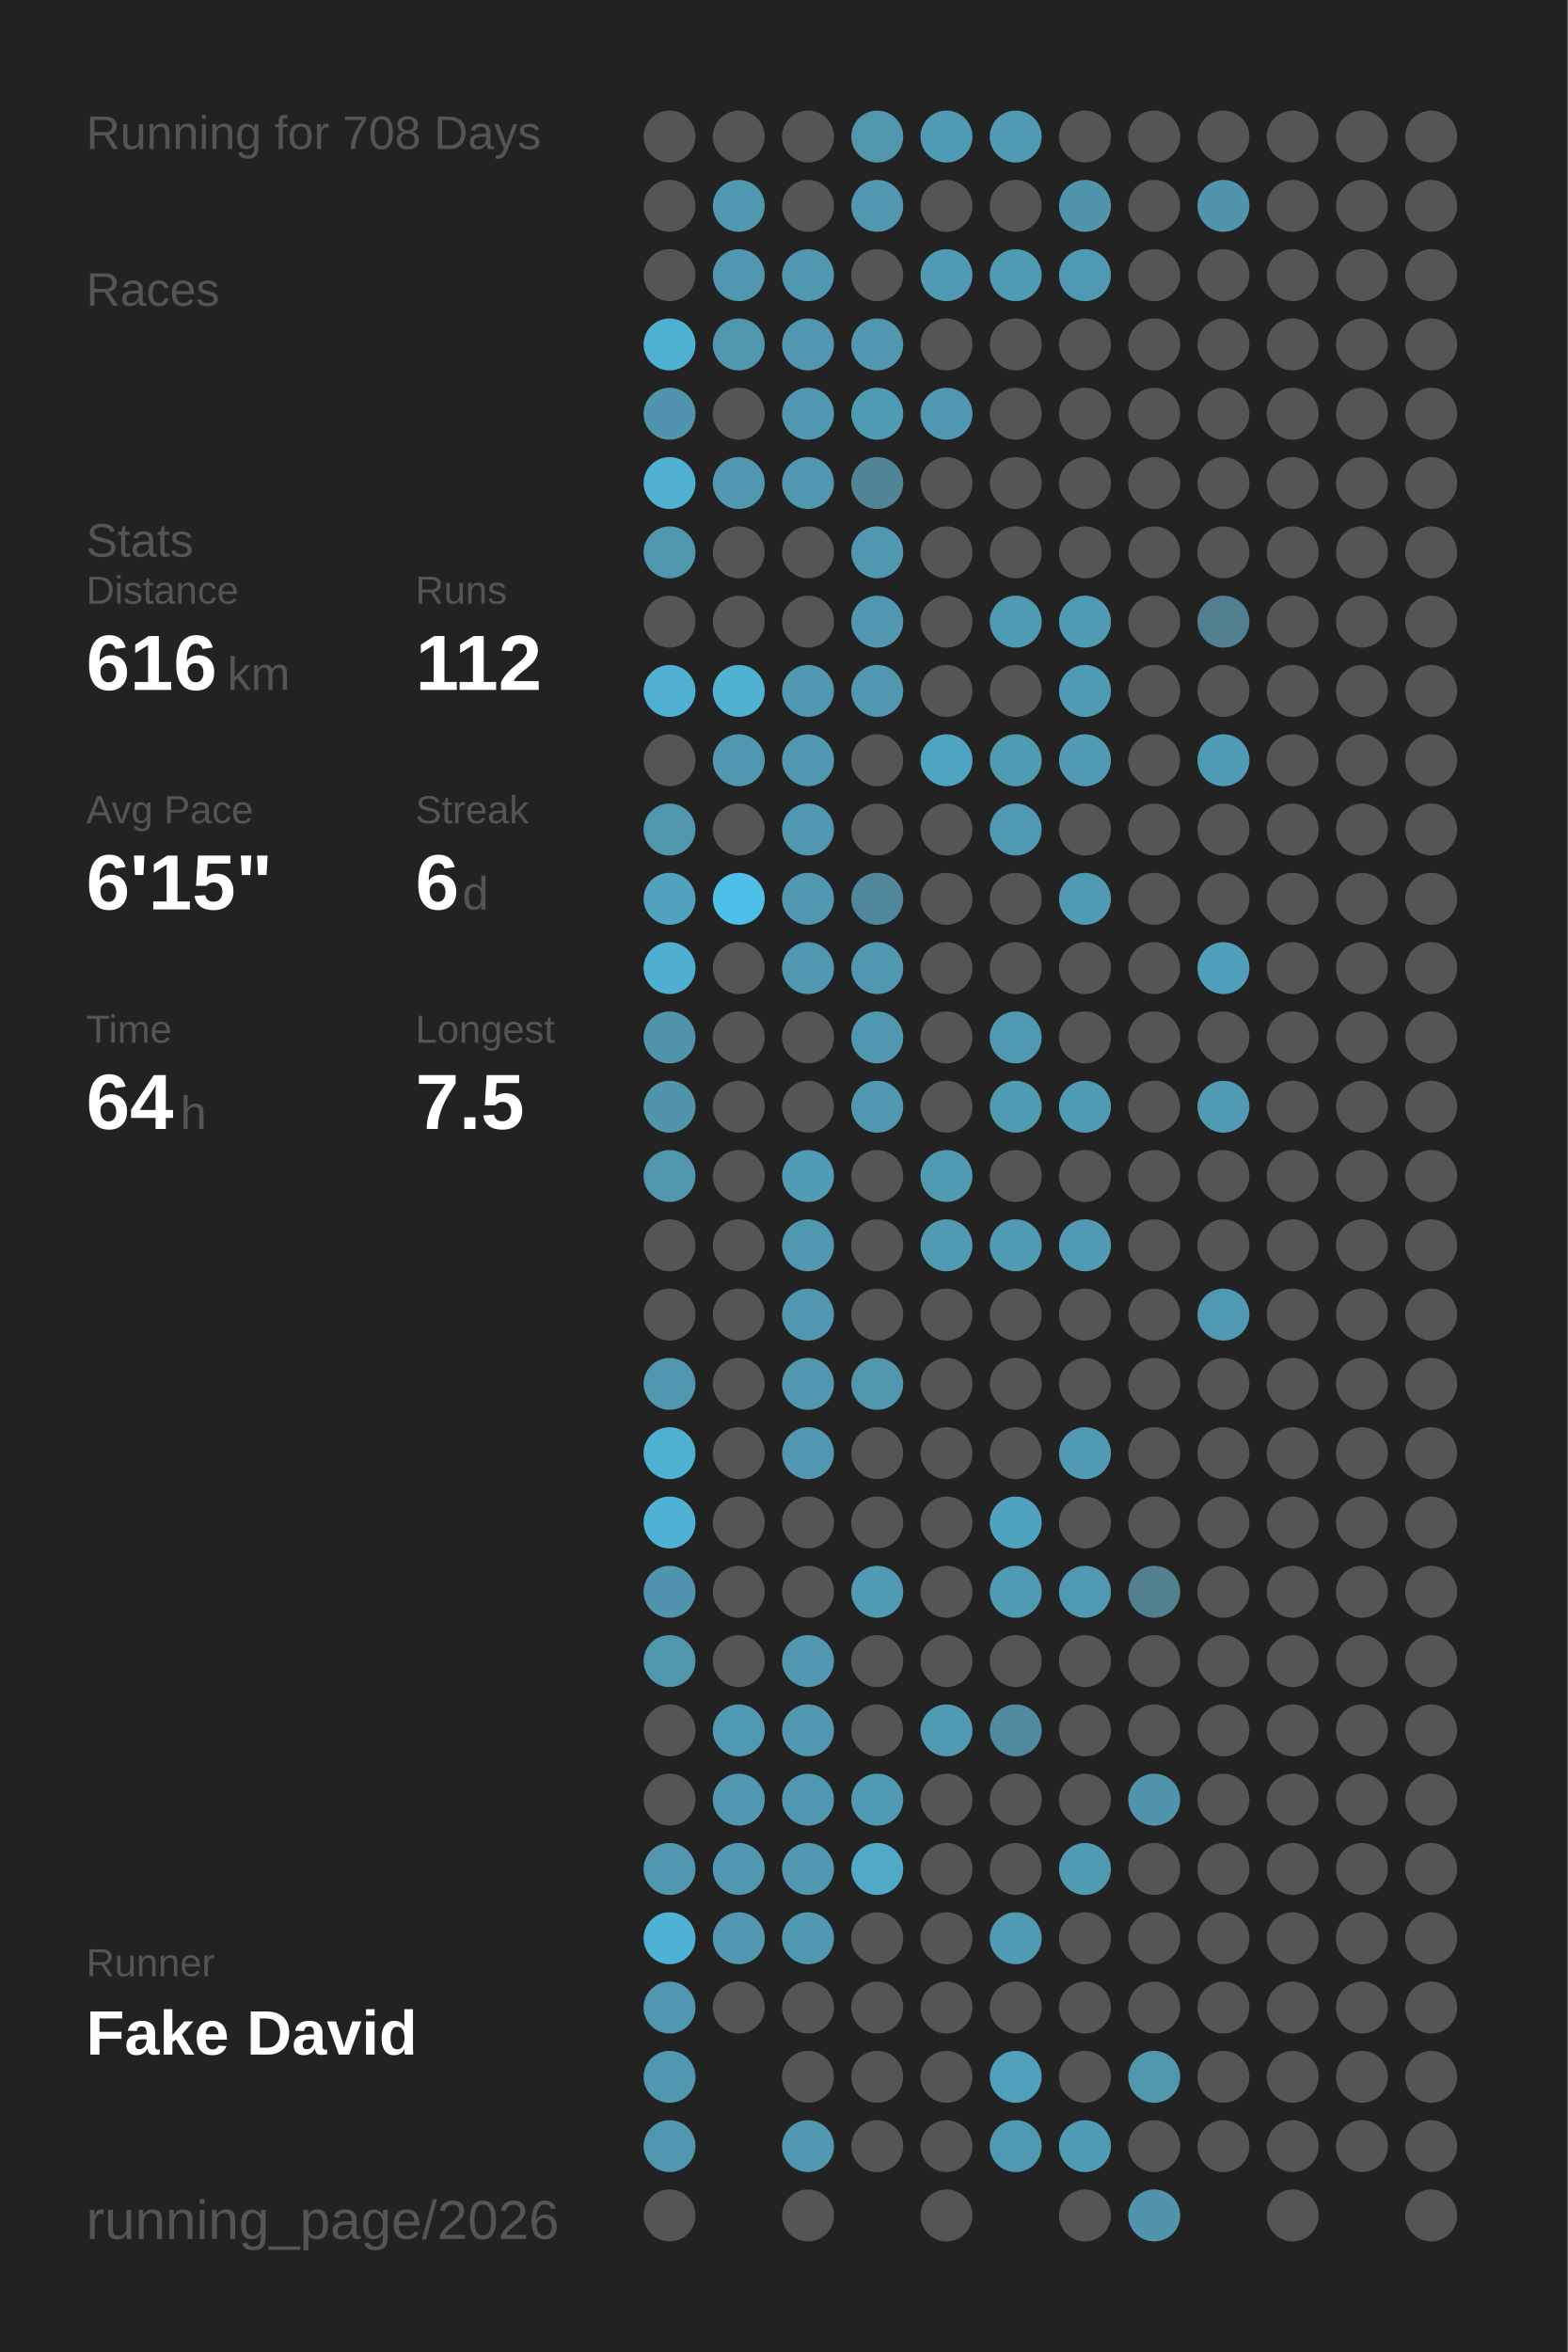
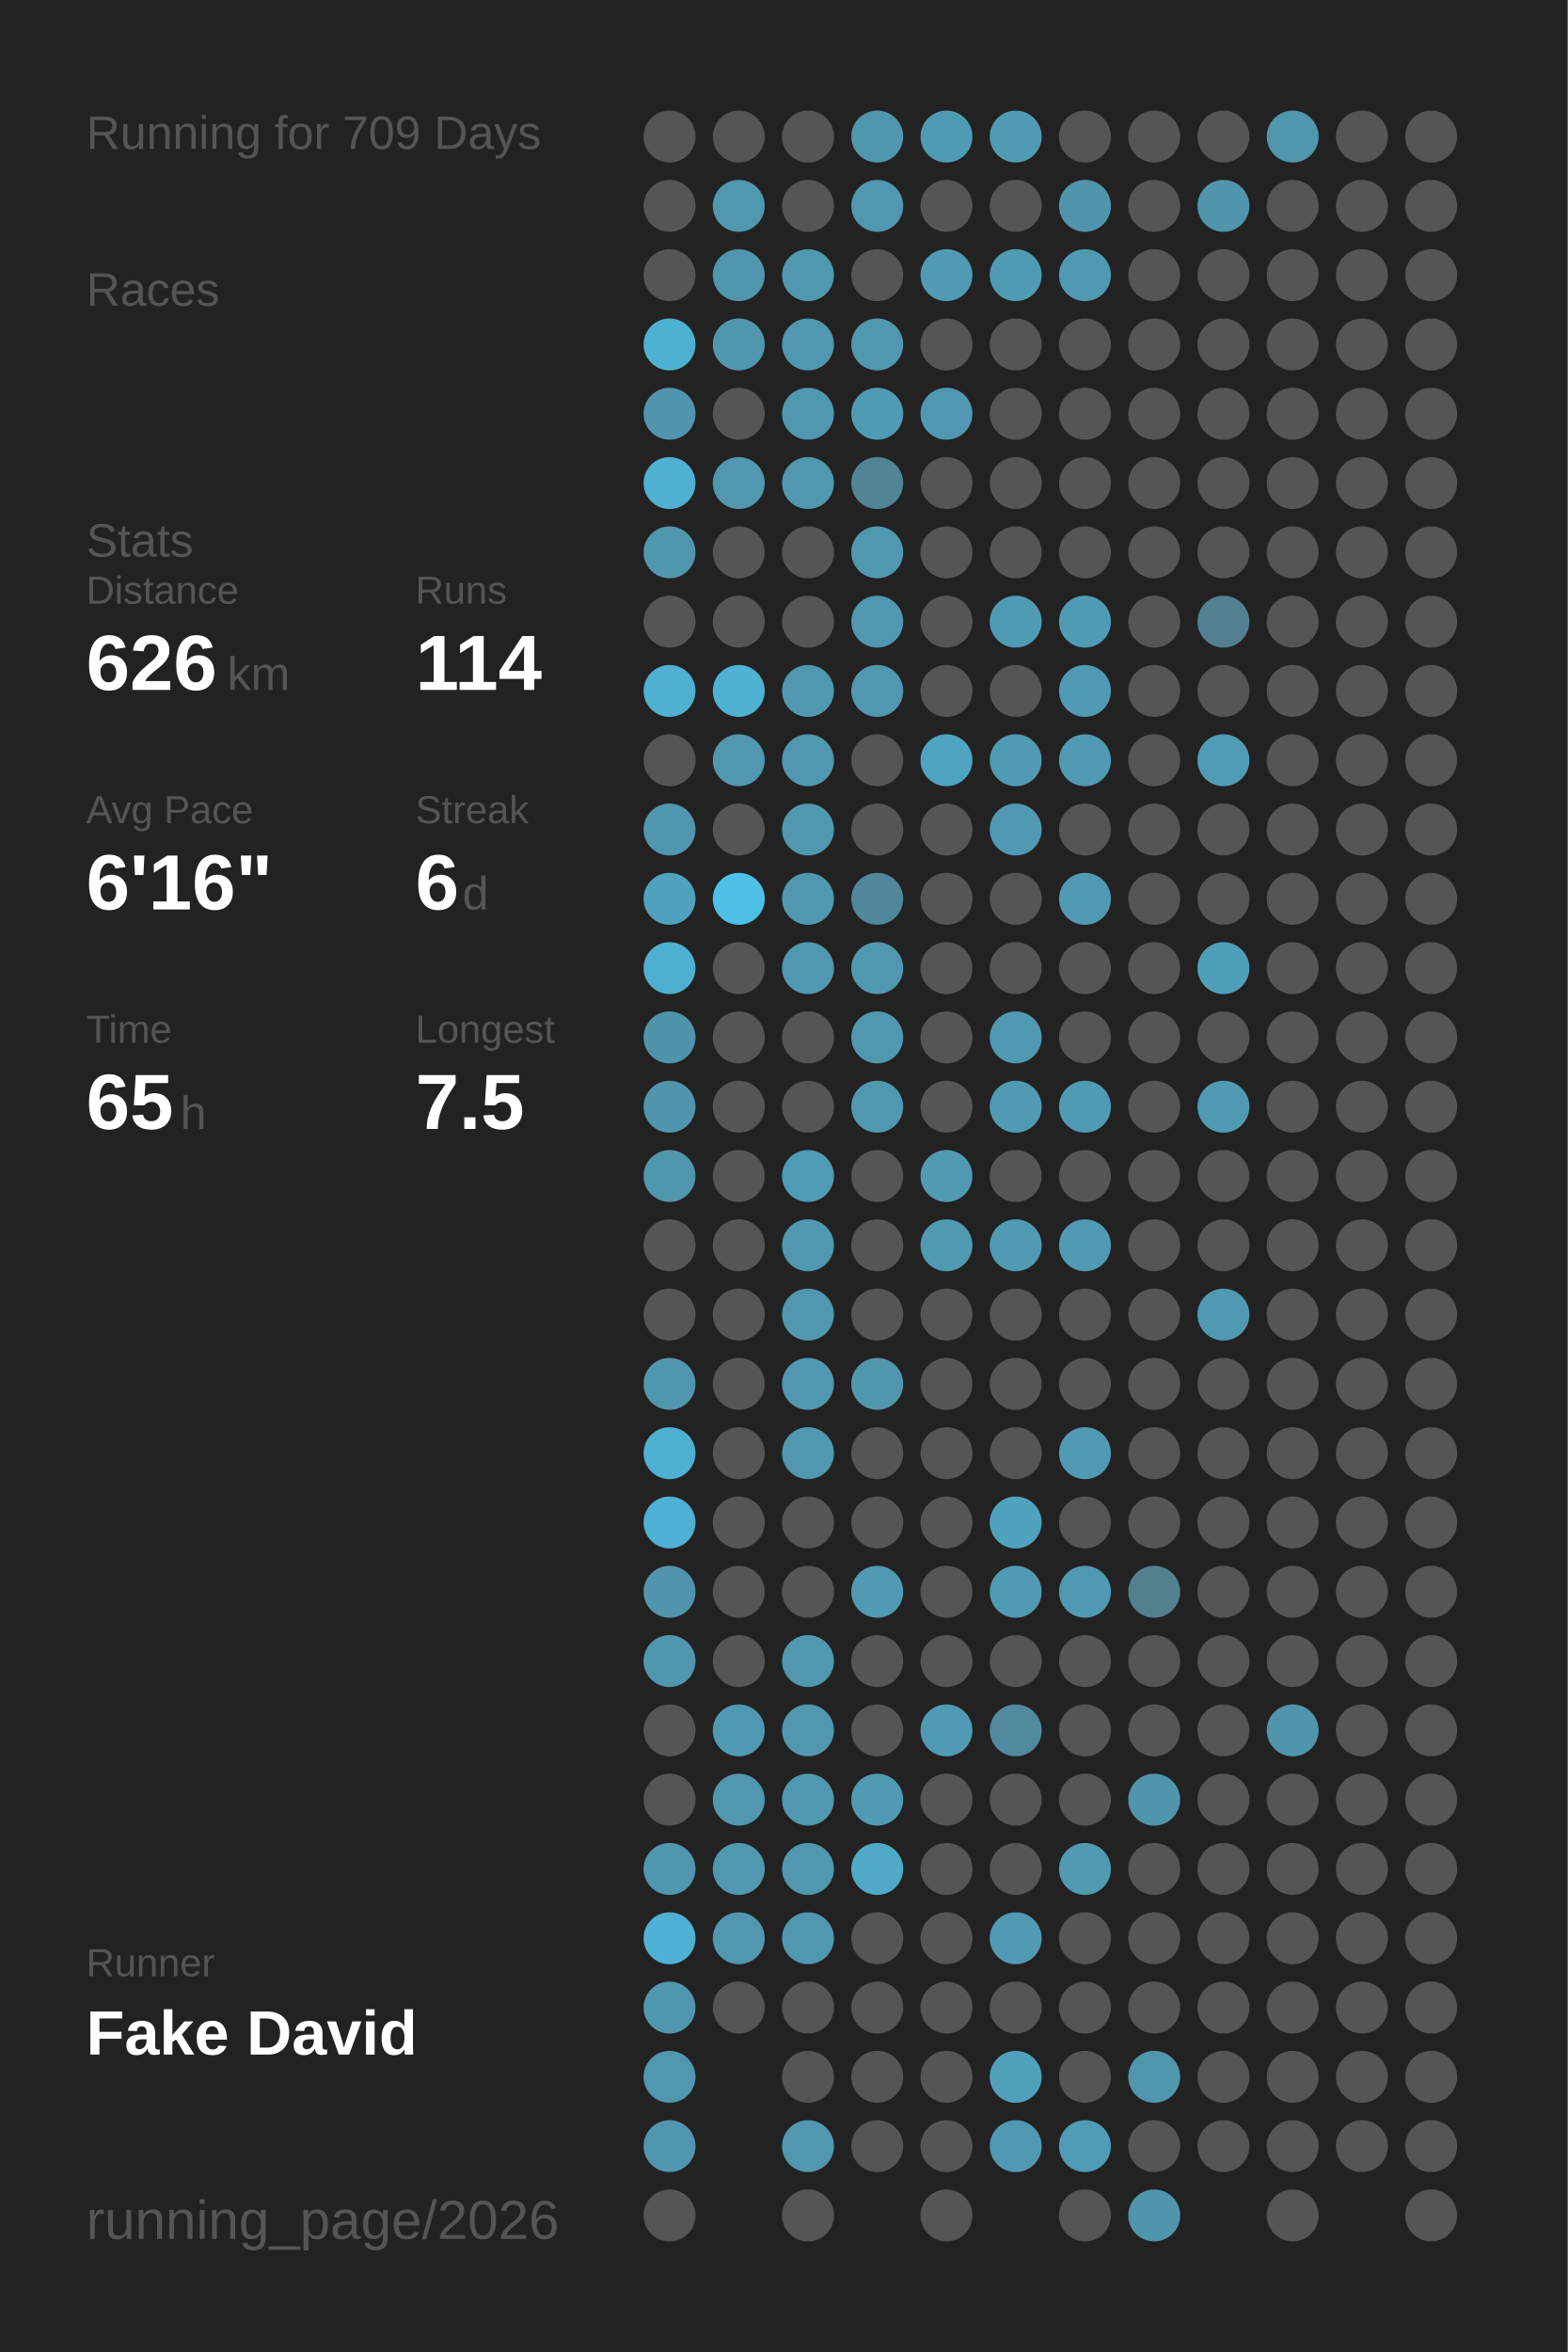
<svg xmlns="http://www.w3.org/2000/svg" baseProfile="full" height="300mm" version="1.1" viewBox="0,0,200,300" width="200mm">
  <defs />
  <rect fill="#222222" height="300" width="200" x="0" y="0" />
-   <text fill="#555555" style="font-size:6px; font-family:Arial;" x="11" y="19">Running for 708 Days</text>
+   <text fill="#555555" style="font-size:6px; font-family:Arial;" x="11" y="19">Running for 709 Days</text>
  <text fill="#555555" style="font-size:6px; font-family:Arial;" x="11" y="39">Races</text>
  <text fill="#555555" style="font-size:6px; font-family:Arial;" x="11" y="71">Stats</text>
  <text fill="#555555" style="font-size:5px; font-family:Arial;" x="11" y="77">Distance</text>
-   <text fill="#FFFFFF" style="font-size:10px; font-family:Arial; font-weight:bold;" x="11" y="88">616</text>
+   <text fill="#FFFFFF" style="font-size:10px; font-family:Arial; font-weight:bold;" x="11" y="88">626</text>
  <text fill="#555555" style="font-size:6px; font-family:Arial;" x="29" y="88">km</text>
  <text fill="#555555" style="font-size:5px; font-family:Arial;" x="53" y="77">Runs</text>
-   <text fill="#FFFFFF" style="font-size:10px; font-family:Arial; font-weight:bold;" x="53" y="88">112</text>
+   <text fill="#FFFFFF" style="font-size:10px; font-family:Arial; font-weight:bold;" x="53" y="88">114</text>
  <text fill="#555555" style="font-size:5px; font-family:Arial;" x="11" y="105">Avg Pace</text>
-   <text fill="#FFFFFF" style="font-size:10px; font-family:Arial; font-weight:bold;" x="11" y="116">6'15"</text>
+   <text fill="#FFFFFF" style="font-size:10px; font-family:Arial; font-weight:bold;" x="11" y="116">6'16"</text>
  <text fill="#555555" style="font-size:5px; font-family:Arial;" x="53" y="105">Streak</text>
  <text fill="#FFFFFF" style="font-size:10px; font-family:Arial; font-weight:bold;" x="53" y="116">6</text>
  <text fill="#555555" style="font-size:6px; font-family:Arial;" x="59" y="116">d</text>
  <text fill="#555555" style="font-size:5px; font-family:Arial;" x="11" y="133">Time</text>
-   <text fill="#FFFFFF" style="font-size:10px; font-family:Arial; font-weight:bold;" x="11" y="144">64</text>
+   <text fill="#FFFFFF" style="font-size:10px; font-family:Arial; font-weight:bold;" x="11" y="144">65</text>
  <text fill="#555555" style="font-size:6px; font-family:Arial;" x="23" y="144">h</text>
  <text fill="#555555" style="font-size:5px; font-family:Arial;" x="53" y="133">Longest</text>
  <text fill="#FFFFFF" style="font-size:10px; font-family:Arial; font-weight:bold;" x="53" y="144">7.5</text>
  <text fill="#555555" style="font-size:5px; font-family:Arial;" x="11" y="252.065">Runner</text>
  <text fill="#FFFFFF" style="font-size:8px; font-family:Arial; font-weight:bold;" x="11" y="262.065">Fake David</text>
  <text fill="#555555" style="font-size:7px; font-family:Arial;" x="11" y="285.581">running_page/2026</text>
  <circle cx="85.417" cy="17.419" fill="#555555" r="3.312" />
  <circle cx="85.417" cy="26.258" fill="#555555" r="3.312" />
  <circle cx="85.417" cy="35.097" fill="#555555" r="3.312" />
  <circle cx="85.417" cy="43.935" fill="#4fb1d2" r="3.312" />
  <circle cx="85.417" cy="52.774" fill="#5095ad" r="3.312" />
  <circle cx="85.417" cy="61.613" fill="#4fb0d1" r="3.312" />
  <circle cx="85.417" cy="70.452" fill="#5096ad" r="3.312" />
  <circle cx="85.417" cy="79.29" fill="#555555" r="3.312" />
  <circle cx="85.417" cy="88.129" fill="#4fb0d1" r="3.312" />
  <circle cx="85.417" cy="96.968" fill="#555555" r="3.312" />
  <circle cx="85.417" cy="105.806" fill="#5096ad" r="3.312" />
  <circle cx="85.417" cy="114.645" fill="#50a2be" r="3.312" />
  <circle cx="85.417" cy="123.484" fill="#4fafd0" r="3.312" />
  <circle cx="85.417" cy="132.323" fill="#5094aa" r="3.312" />
  <circle cx="85.417" cy="141.161" fill="#5095ac" r="3.312" />
  <circle cx="85.417" cy="150" fill="#5096ad" r="3.312" />
  <circle cx="85.417" cy="158.839" fill="#555555" r="3.312" />
  <circle cx="85.417" cy="167.677" fill="#555555" r="3.312" />
  <circle cx="85.417" cy="176.516" fill="#5096ae" r="3.312" />
  <circle cx="85.417" cy="185.355" fill="#4fb1d2" r="3.312" />
  <circle cx="85.417" cy="194.194" fill="#4fb1d3" r="3.312" />
  <circle cx="85.417" cy="203.032" fill="#5095ad" r="3.312" />
  <circle cx="85.417" cy="211.871" fill="#5097ae" r="3.312" />
  <circle cx="85.417" cy="220.71" fill="#555555" r="3.312" />
  <circle cx="85.417" cy="229.548" fill="#555555" r="3.312" />
  <circle cx="85.417" cy="238.387" fill="#5096ae" r="3.312" />
  <circle cx="85.417" cy="247.226" fill="#4fb2d4" r="3.312" />
  <circle cx="85.417" cy="256.065" fill="#5096ae" r="3.312" />
  <circle cx="85.417" cy="264.903" fill="#5097af" r="3.312" />
  <circle cx="85.417" cy="273.742" fill="#5096ae" r="3.312" />
  <circle cx="85.417" cy="282.581" fill="#555555" r="3.312" />
  <circle cx="94.25" cy="17.419" fill="#555555" r="3.312" />
  <circle cx="94.25" cy="26.258" fill="#5097b0" r="3.312" />
  <circle cx="94.25" cy="35.097" fill="#5096ae" r="3.312" />
  <circle cx="94.25" cy="43.935" fill="#5097ae" r="3.312" />
  <circle cx="94.25" cy="52.774" fill="#555555" r="3.312" />
  <circle cx="94.25" cy="61.613" fill="#5097af" r="3.312" />
  <circle cx="94.25" cy="70.452" fill="#555555" r="3.312" />
  <circle cx="94.25" cy="79.29" fill="#555555" r="3.312" />
  <circle cx="94.25" cy="88.129" fill="#4fb2d3" r="3.312" />
  <circle cx="94.25" cy="96.968" fill="#5097af" r="3.312" />
  <circle cx="94.25" cy="105.806" fill="#555555" r="3.312" />
  <circle cx="94.25" cy="114.645" fill="#4ec0e7" r="3.312" />
  <circle cx="94.25" cy="123.484" fill="#555555" r="3.312" />
  <circle cx="94.25" cy="132.323" fill="#555555" r="3.312" />
  <circle cx="94.25" cy="141.161" fill="#555555" r="3.312" />
  <circle cx="94.25" cy="150" fill="#555555" r="3.312" />
  <circle cx="94.25" cy="158.839" fill="#555555" r="3.312" />
  <circle cx="94.25" cy="167.677" fill="#555555" r="3.312" />
  <circle cx="94.25" cy="176.516" fill="#555555" r="3.312" />
  <circle cx="94.25" cy="185.355" fill="#555555" r="3.312" />
  <circle cx="94.25" cy="194.194" fill="#555555" r="3.312" />
  <circle cx="94.25" cy="203.032" fill="#555555" r="3.312" />
  <circle cx="94.25" cy="211.871" fill="#555555" r="3.312" />
  <circle cx="94.25" cy="220.71" fill="#5099b2" r="3.312" />
  <circle cx="94.25" cy="229.548" fill="#5097af" r="3.312" />
  <circle cx="94.25" cy="238.387" fill="#5098b0" r="3.312" />
  <circle cx="94.25" cy="247.226" fill="#5097af" r="3.312" />
  <circle cx="94.25" cy="256.065" fill="#555555" r="3.312" />
  <circle cx="103.083" cy="17.419" fill="#555555" r="3.312" />
  <circle cx="103.083" cy="26.258" fill="#555555" r="3.312" />
  <circle cx="103.083" cy="35.097" fill="#5098b0" r="3.312" />
  <circle cx="103.083" cy="43.935" fill="#5097af" r="3.312" />
  <circle cx="103.083" cy="52.774" fill="#5098b0" r="3.312" />
  <circle cx="103.083" cy="61.613" fill="#5097af" r="3.312" />
  <circle cx="103.083" cy="70.452" fill="#555555" r="3.312" />
  <circle cx="103.083" cy="79.29" fill="#555555" r="3.312" />
  <circle cx="103.083" cy="88.129" fill="#5098b0" r="3.312" />
  <circle cx="103.083" cy="96.968" fill="#5097af" r="3.312" />
  <circle cx="103.083" cy="105.806" fill="#5098b0" r="3.312" />
  <circle cx="103.083" cy="114.645" fill="#5098b0" r="3.312" />
  <circle cx="103.083" cy="123.484" fill="#5098b0" r="3.312" />
  <circle cx="103.083" cy="132.323" fill="#555555" r="3.312" />
  <circle cx="103.083" cy="141.161" fill="#555555" r="3.312" />
  <circle cx="103.083" cy="150" fill="#509cb6" r="3.312" />
  <circle cx="103.083" cy="158.839" fill="#5098b0" r="3.312" />
  <circle cx="103.083" cy="167.677" fill="#5097af" r="3.312" />
  <circle cx="103.083" cy="176.516" fill="#5097af" r="3.312" />
  <circle cx="103.083" cy="185.355" fill="#5097af" r="3.312" />
  <circle cx="103.083" cy="194.194" fill="#555555" r="3.312" />
  <circle cx="103.083" cy="203.032" fill="#555555" r="3.312" />
  <circle cx="103.083" cy="211.871" fill="#5097af" r="3.312" />
  <circle cx="103.083" cy="220.71" fill="#5097af" r="3.312" />
  <circle cx="103.083" cy="229.548" fill="#5098b0" r="3.312" />
  <circle cx="103.083" cy="238.387" fill="#5097af" r="3.312" />
  <circle cx="103.083" cy="247.226" fill="#5098b0" r="3.312" />
  <circle cx="103.083" cy="256.065" fill="#555555" r="3.312" />
  <circle cx="103.083" cy="264.903" fill="#555555" r="3.312" />
  <circle cx="103.083" cy="273.742" fill="#5097af" r="3.312" />
  <circle cx="103.083" cy="282.581" fill="#555555" r="3.312" />
  <circle cx="111.917" cy="17.419" fill="#5096ad" r="3.312" />
  <circle cx="111.917" cy="26.258" fill="#5097af" r="3.312" />
  <circle cx="111.917" cy="35.097" fill="#555555" r="3.312" />
  <circle cx="111.917" cy="43.935" fill="#5097af" r="3.312" />
  <circle cx="111.917" cy="52.774" fill="#509bb4" r="3.312" />
  <circle cx="111.917" cy="61.613" fill="#518596" r="3.312" />
  <circle cx="111.917" cy="70.452" fill="#5098b0" r="3.312" />
  <circle cx="111.917" cy="79.29" fill="#5097af" r="3.312" />
  <circle cx="111.917" cy="88.129" fill="#5097af" r="3.312" />
  <circle cx="111.917" cy="96.968" fill="#555555" r="3.312" />
  <circle cx="111.917" cy="105.806" fill="#555555" r="3.312" />
  <circle cx="111.917" cy="114.645" fill="#51879a" r="3.312" />
  <circle cx="111.917" cy="123.484" fill="#5098b0" r="3.312" />
  <circle cx="111.917" cy="132.323" fill="#5098b0" r="3.312" />
  <circle cx="111.917" cy="141.161" fill="#5098b0" r="3.312" />
  <circle cx="111.917" cy="150" fill="#555555" r="3.312" />
  <circle cx="111.917" cy="158.839" fill="#555555" r="3.312" />
  <circle cx="111.917" cy="167.677" fill="#555555" r="3.312" />
  <circle cx="111.917" cy="176.516" fill="#5097ae" r="3.312" />
  <circle cx="111.917" cy="185.355" fill="#555555" r="3.312" />
  <circle cx="111.917" cy="194.194" fill="#555555" r="3.312" />
  <circle cx="111.917" cy="203.032" fill="#509ab3" r="3.312" />
  <circle cx="111.917" cy="211.871" fill="#555555" r="3.312" />
  <circle cx="111.917" cy="220.71" fill="#555555" r="3.312" />
  <circle cx="111.917" cy="229.548" fill="#509ab4" r="3.312" />
  <circle cx="111.917" cy="238.387" fill="#4fa9c7" r="3.312" />
  <circle cx="111.917" cy="247.226" fill="#555555" r="3.312" />
  <circle cx="111.917" cy="256.065" fill="#555555" r="3.312" />
  <circle cx="111.917" cy="264.903" fill="#555555" r="3.312" />
  <circle cx="111.917" cy="273.742" fill="#555555" r="3.312" />
  <circle cx="120.75" cy="17.419" fill="#509bb4" r="3.312" />
  <circle cx="120.75" cy="26.258" fill="#555555" r="3.312" />
  <circle cx="120.75" cy="35.097" fill="#509ab4" r="3.312" />
  <circle cx="120.75" cy="43.935" fill="#555555" r="3.312" />
  <circle cx="120.75" cy="52.774" fill="#5098b1" r="3.312" />
  <circle cx="120.75" cy="61.613" fill="#555555" r="3.312" />
  <circle cx="120.75" cy="70.452" fill="#555555" r="3.312" />
  <circle cx="120.75" cy="79.29" fill="#555555" r="3.312" />
  <circle cx="120.75" cy="88.129" fill="#555555" r="3.312" />
  <circle cx="120.75" cy="96.968" fill="#4fa4c1" r="3.312" />
  <circle cx="120.75" cy="105.806" fill="#555555" r="3.312" />
  <circle cx="120.75" cy="114.645" fill="#555555" r="3.312" />
  <circle cx="120.75" cy="123.484" fill="#555555" r="3.312" />
  <circle cx="120.75" cy="132.323" fill="#555555" r="3.312" />
  <circle cx="120.75" cy="141.161" fill="#555555" r="3.312" />
  <circle cx="120.75" cy="150" fill="#509ab2" r="3.312" />
  <circle cx="120.75" cy="158.839" fill="#509ab2" r="3.312" />
  <circle cx="120.75" cy="167.677" fill="#555555" r="3.312" />
  <circle cx="120.75" cy="176.516" fill="#555555" r="3.312" />
  <circle cx="120.75" cy="185.355" fill="#555555" r="3.312" />
  <circle cx="120.75" cy="194.194" fill="#555555" r="3.312" />
  <circle cx="120.75" cy="203.032" fill="#555555" r="3.312" />
  <circle cx="120.75" cy="211.871" fill="#555555" r="3.312" />
  <circle cx="120.75" cy="220.71" fill="#509ab4" r="3.312" />
  <circle cx="120.75" cy="229.548" fill="#555555" r="3.312" />
  <circle cx="120.75" cy="238.387" fill="#555555" r="3.312" />
  <circle cx="120.75" cy="247.226" fill="#555555" r="3.312" />
  <circle cx="120.75" cy="256.065" fill="#555555" r="3.312" />
  <circle cx="120.75" cy="264.903" fill="#555555" r="3.312" />
  <circle cx="120.75" cy="273.742" fill="#555555" r="3.312" />
  <circle cx="120.75" cy="282.581" fill="#555555" r="3.312" />
  <circle cx="129.583" cy="17.419" fill="#509ab3" r="3.312" />
  <circle cx="129.583" cy="26.258" fill="#555555" r="3.312" />
  <circle cx="129.583" cy="35.097" fill="#509bb4" r="3.312" />
  <circle cx="129.583" cy="43.935" fill="#555555" r="3.312" />
  <circle cx="129.583" cy="52.774" fill="#555555" r="3.312" />
  <circle cx="129.583" cy="61.613" fill="#555555" r="3.312" />
  <circle cx="129.583" cy="70.452" fill="#555555" r="3.312" />
  <circle cx="129.583" cy="79.29" fill="#509bb4" r="3.312" />
  <circle cx="129.583" cy="88.129" fill="#555555" r="3.312" />
  <circle cx="129.583" cy="96.968" fill="#509ab3" r="3.312" />
  <circle cx="129.583" cy="105.806" fill="#5099b2" r="3.312" />
  <circle cx="129.583" cy="114.645" fill="#555555" r="3.312" />
  <circle cx="129.583" cy="123.484" fill="#555555" r="3.312" />
  <circle cx="129.583" cy="132.323" fill="#5099b2" r="3.312" />
  <circle cx="129.583" cy="141.161" fill="#509ab3" r="3.312" />
  <circle cx="129.583" cy="150" fill="#555555" r="3.312" />
  <circle cx="129.583" cy="158.839" fill="#509ab3" r="3.312" />
  <circle cx="129.583" cy="167.677" fill="#555555" r="3.312" />
  <circle cx="129.583" cy="176.516" fill="#555555" r="3.312" />
  <circle cx="129.583" cy="185.355" fill="#555555" r="3.312" />
  <circle cx="129.583" cy="194.194" fill="#4fa3bf" r="3.312" />
  <circle cx="129.583" cy="203.032" fill="#509ab3" r="3.312" />
  <circle cx="129.583" cy="211.871" fill="#555555" r="3.312" />
  <circle cx="129.583" cy="220.71" fill="#518a9e" r="3.312" />
  <circle cx="129.583" cy="229.548" fill="#555555" r="3.312" />
  <circle cx="129.583" cy="238.387" fill="#555555" r="3.312" />
  <circle cx="129.583" cy="247.226" fill="#509ab4" r="3.312" />
  <circle cx="129.583" cy="256.065" fill="#555555" r="3.312" />
  <circle cx="129.583" cy="264.903" fill="#50a0bb" r="3.312" />
  <circle cx="129.583" cy="273.742" fill="#5099b2" r="3.312" />
  <circle cx="138.417" cy="17.419" fill="#555555" r="3.312" />
  <circle cx="138.417" cy="26.258" fill="#5095ac" r="3.312" />
  <circle cx="138.417" cy="35.097" fill="#5099b2" r="3.312" />
  <circle cx="138.417" cy="43.935" fill="#555555" r="3.312" />
  <circle cx="138.417" cy="52.774" fill="#555555" r="3.312" />
  <circle cx="138.417" cy="61.613" fill="#555555" r="3.312" />
  <circle cx="138.417" cy="70.452" fill="#555555" r="3.312" />
  <circle cx="138.417" cy="79.29" fill="#509bb4" r="3.312" />
  <circle cx="138.417" cy="88.129" fill="#509ab4" r="3.312" />
  <circle cx="138.417" cy="96.968" fill="#509ab4" r="3.312" />
  <circle cx="138.417" cy="105.806" fill="#555555" r="3.312" />
  <circle cx="138.417" cy="114.645" fill="#509ab3" r="3.312" />
  <circle cx="138.417" cy="123.484" fill="#555555" r="3.312" />
  <circle cx="138.417" cy="132.323" fill="#555555" r="3.312" />
  <circle cx="138.417" cy="141.161" fill="#509bb4" r="3.312" />
  <circle cx="138.417" cy="150" fill="#555555" r="3.312" />
  <circle cx="138.417" cy="158.839" fill="#509ab3" r="3.312" />
  <circle cx="138.417" cy="167.677" fill="#555555" r="3.312" />
  <circle cx="138.417" cy="176.516" fill="#555555" r="3.312" />
  <circle cx="138.417" cy="185.355" fill="#509ab3" r="3.312" />
  <circle cx="138.417" cy="194.194" fill="#555555" r="3.312" />
  <circle cx="138.417" cy="203.032" fill="#5099b2" r="3.312" />
  <circle cx="138.417" cy="211.871" fill="#555555" r="3.312" />
  <circle cx="138.417" cy="220.71" fill="#555555" r="3.312" />
  <circle cx="138.417" cy="229.548" fill="#555555" r="3.312" />
  <circle cx="138.417" cy="238.387" fill="#509ab2" r="3.312" />
  <circle cx="138.417" cy="247.226" fill="#555555" r="3.312" />
  <circle cx="138.417" cy="256.065" fill="#555555" r="3.312" />
  <circle cx="138.417" cy="264.903" fill="#555555" r="3.312" />
  <circle cx="138.417" cy="273.742" fill="#509bb5" r="3.312" />
  <circle cx="138.417" cy="282.581" fill="#555555" r="3.312" />
  <circle cx="147.25" cy="17.419" fill="#555555" r="3.312" />
  <circle cx="147.25" cy="26.258" fill="#555555" r="3.312" />
  <circle cx="147.25" cy="35.097" fill="#555555" r="3.312" />
  <circle cx="147.25" cy="43.935" fill="#555555" r="3.312" />
  <circle cx="147.25" cy="52.774" fill="#555555" r="3.312" />
  <circle cx="147.25" cy="61.613" fill="#555555" r="3.312" />
  <circle cx="147.25" cy="70.452" fill="#555555" r="3.312" />
  <circle cx="147.25" cy="79.29" fill="#555555" r="3.312" />
  <circle cx="147.25" cy="88.129" fill="#555555" r="3.312" />
  <circle cx="147.25" cy="96.968" fill="#555555" r="3.312" />
  <circle cx="147.25" cy="105.806" fill="#555555" r="3.312" />
  <circle cx="147.25" cy="114.645" fill="#555555" r="3.312" />
  <circle cx="147.25" cy="123.484" fill="#555555" r="3.312" />
  <circle cx="147.25" cy="132.323" fill="#555555" r="3.312" />
  <circle cx="147.25" cy="141.161" fill="#555555" r="3.312" />
  <circle cx="147.25" cy="150" fill="#555555" r="3.312" />
  <circle cx="147.25" cy="158.839" fill="#555555" r="3.312" />
  <circle cx="147.25" cy="167.677" fill="#555555" r="3.312" />
  <circle cx="147.25" cy="176.516" fill="#555555" r="3.312" />
  <circle cx="147.25" cy="185.355" fill="#555555" r="3.312" />
  <circle cx="147.25" cy="194.194" fill="#555555" r="3.312" />
  <circle cx="147.25" cy="203.032" fill="#52808f" r="3.312" />
  <circle cx="147.25" cy="211.871" fill="#555555" r="3.312" />
  <circle cx="147.25" cy="220.71" fill="#555555" r="3.312" />
  <circle cx="147.25" cy="229.548" fill="#5095ac" r="3.312" />
  <circle cx="147.25" cy="238.387" fill="#555555" r="3.312" />
  <circle cx="147.25" cy="247.226" fill="#555555" r="3.312" />
  <circle cx="147.25" cy="256.065" fill="#555555" r="3.312" />
  <circle cx="147.25" cy="264.903" fill="#5096ad" r="3.312" />
  <circle cx="147.25" cy="273.742" fill="#555555" r="3.312" />
  <circle cx="147.25" cy="282.581" fill="#5095ac" r="3.312" />
  <circle cx="156.083" cy="17.419" fill="#555555" r="3.312" />
  <circle cx="156.083" cy="26.258" fill="#5095ac" r="3.312" />
  <circle cx="156.083" cy="35.097" fill="#555555" r="3.312" />
  <circle cx="156.083" cy="43.935" fill="#555555" r="3.312" />
  <circle cx="156.083" cy="52.774" fill="#555555" r="3.312" />
  <circle cx="156.083" cy="61.613" fill="#555555" r="3.312" />
  <circle cx="156.083" cy="70.452" fill="#555555" r="3.312" />
  <circle cx="156.083" cy="79.29" fill="#528090" r="3.312" />
  <circle cx="156.083" cy="88.129" fill="#555555" r="3.312" />
  <circle cx="156.083" cy="96.968" fill="#509cb6" r="3.312" />
  <circle cx="156.083" cy="105.806" fill="#555555" r="3.312" />
  <circle cx="156.083" cy="114.645" fill="#555555" r="3.312" />
  <circle cx="156.083" cy="123.484" fill="#509fba" r="3.312" />
  <circle cx="156.083" cy="132.323" fill="#555555" r="3.312" />
  <circle cx="156.083" cy="141.161" fill="#509ab3" r="3.312" />
  <circle cx="156.083" cy="150" fill="#555555" r="3.312" />
  <circle cx="156.083" cy="158.839" fill="#555555" r="3.312" />
  <circle cx="156.083" cy="167.677" fill="#5099b2" r="3.312" />
  <circle cx="156.083" cy="176.516" fill="#555555" r="3.312" />
  <circle cx="156.083" cy="185.355" fill="#555555" r="3.312" />
  <circle cx="156.083" cy="194.194" fill="#555555" r="3.312" />
  <circle cx="156.083" cy="203.032" fill="#555555" r="3.312" />
  <circle cx="156.083" cy="211.871" fill="#555555" r="3.312" />
  <circle cx="156.083" cy="220.71" fill="#555555" r="3.312" />
  <circle cx="156.083" cy="229.548" fill="#555555" r="3.312" />
  <circle cx="156.083" cy="238.387" fill="#555555" r="3.312" />
  <circle cx="156.083" cy="247.226" fill="#555555" r="3.312" />
  <circle cx="156.083" cy="256.065" fill="#555555" r="3.312" />
  <circle cx="156.083" cy="264.903" fill="#555555" r="3.312" />
  <circle cx="156.083" cy="273.742" fill="#555555" r="3.312" />
-   <circle cx="164.917" cy="17.419" fill="#555555" r="3.312" />
+   <circle cx="164.917" cy="17.419" fill="#5096ad" r="3.312" />
  <circle cx="164.917" cy="26.258" fill="#555555" r="3.312" />
  <circle cx="164.917" cy="35.097" fill="#555555" r="3.312" />
  <circle cx="164.917" cy="43.935" fill="#555555" r="3.312" />
  <circle cx="164.917" cy="52.774" fill="#555555" r="3.312" />
  <circle cx="164.917" cy="61.613" fill="#555555" r="3.312" />
  <circle cx="164.917" cy="70.452" fill="#555555" r="3.312" />
  <circle cx="164.917" cy="79.29" fill="#555555" r="3.312" />
  <circle cx="164.917" cy="88.129" fill="#555555" r="3.312" />
  <circle cx="164.917" cy="96.968" fill="#555555" r="3.312" />
  <circle cx="164.917" cy="105.806" fill="#555555" r="3.312" />
  <circle cx="164.917" cy="114.645" fill="#555555" r="3.312" />
  <circle cx="164.917" cy="123.484" fill="#555555" r="3.312" />
  <circle cx="164.917" cy="132.323" fill="#555555" r="3.312" />
  <circle cx="164.917" cy="141.161" fill="#555555" r="3.312" />
  <circle cx="164.917" cy="150" fill="#555555" r="3.312" />
  <circle cx="164.917" cy="158.839" fill="#555555" r="3.312" />
  <circle cx="164.917" cy="167.677" fill="#555555" r="3.312" />
  <circle cx="164.917" cy="176.516" fill="#555555" r="3.312" />
  <circle cx="164.917" cy="185.355" fill="#555555" r="3.312" />
  <circle cx="164.917" cy="194.194" fill="#555555" r="3.312" />
  <circle cx="164.917" cy="203.032" fill="#555555" r="3.312" />
  <circle cx="164.917" cy="211.871" fill="#555555" r="3.312" />
-   <circle cx="164.917" cy="220.71" fill="#555555" r="3.312" />
+   <circle cx="164.917" cy="220.71" fill="#5095ac" r="3.312" />
  <circle cx="164.917" cy="229.548" fill="#555555" r="3.312" />
  <circle cx="164.917" cy="238.387" fill="#555555" r="3.312" />
  <circle cx="164.917" cy="247.226" fill="#555555" r="3.312" />
  <circle cx="164.917" cy="256.065" fill="#555555" r="3.312" />
  <circle cx="164.917" cy="264.903" fill="#555555" r="3.312" />
  <circle cx="164.917" cy="273.742" fill="#555555" r="3.312" />
  <circle cx="164.917" cy="282.581" fill="#555555" r="3.312" />
  <circle cx="173.75" cy="17.419" fill="#555555" r="3.312" />
  <circle cx="173.75" cy="26.258" fill="#555555" r="3.312" />
  <circle cx="173.75" cy="35.097" fill="#555555" r="3.312" />
  <circle cx="173.75" cy="43.935" fill="#555555" r="3.312" />
  <circle cx="173.75" cy="52.774" fill="#555555" r="3.312" />
  <circle cx="173.75" cy="61.613" fill="#555555" r="3.312" />
  <circle cx="173.75" cy="70.452" fill="#555555" r="3.312" />
  <circle cx="173.75" cy="79.29" fill="#555555" r="3.312" />
  <circle cx="173.75" cy="88.129" fill="#555555" r="3.312" />
  <circle cx="173.75" cy="96.968" fill="#555555" r="3.312" />
  <circle cx="173.75" cy="105.806" fill="#555555" r="3.312" />
  <circle cx="173.75" cy="114.645" fill="#555555" r="3.312" />
  <circle cx="173.75" cy="123.484" fill="#555555" r="3.312" />
  <circle cx="173.75" cy="132.323" fill="#555555" r="3.312" />
  <circle cx="173.75" cy="141.161" fill="#555555" r="3.312" />
  <circle cx="173.75" cy="150" fill="#555555" r="3.312" />
  <circle cx="173.75" cy="158.839" fill="#555555" r="3.312" />
  <circle cx="173.75" cy="167.677" fill="#555555" r="3.312" />
  <circle cx="173.75" cy="176.516" fill="#555555" r="3.312" />
  <circle cx="173.75" cy="185.355" fill="#555555" r="3.312" />
  <circle cx="173.75" cy="194.194" fill="#555555" r="3.312" />
  <circle cx="173.75" cy="203.032" fill="#555555" r="3.312" />
  <circle cx="173.75" cy="211.871" fill="#555555" r="3.312" />
  <circle cx="173.75" cy="220.71" fill="#555555" r="3.312" />
  <circle cx="173.75" cy="229.548" fill="#555555" r="3.312" />
  <circle cx="173.75" cy="238.387" fill="#555555" r="3.312" />
  <circle cx="173.75" cy="247.226" fill="#555555" r="3.312" />
  <circle cx="173.75" cy="256.065" fill="#555555" r="3.312" />
  <circle cx="173.75" cy="264.903" fill="#555555" r="3.312" />
  <circle cx="173.75" cy="273.742" fill="#555555" r="3.312" />
  <circle cx="182.583" cy="17.419" fill="#555555" r="3.312" />
  <circle cx="182.583" cy="26.258" fill="#555555" r="3.312" />
  <circle cx="182.583" cy="35.097" fill="#555555" r="3.312" />
  <circle cx="182.583" cy="43.935" fill="#555555" r="3.312" />
  <circle cx="182.583" cy="52.774" fill="#555555" r="3.312" />
  <circle cx="182.583" cy="61.613" fill="#555555" r="3.312" />
  <circle cx="182.583" cy="70.452" fill="#555555" r="3.312" />
  <circle cx="182.583" cy="79.29" fill="#555555" r="3.312" />
  <circle cx="182.583" cy="88.129" fill="#555555" r="3.312" />
  <circle cx="182.583" cy="96.968" fill="#555555" r="3.312" />
  <circle cx="182.583" cy="105.806" fill="#555555" r="3.312" />
  <circle cx="182.583" cy="114.645" fill="#555555" r="3.312" />
  <circle cx="182.583" cy="123.484" fill="#555555" r="3.312" />
  <circle cx="182.583" cy="132.323" fill="#555555" r="3.312" />
  <circle cx="182.583" cy="141.161" fill="#555555" r="3.312" />
  <circle cx="182.583" cy="150" fill="#555555" r="3.312" />
  <circle cx="182.583" cy="158.839" fill="#555555" r="3.312" />
  <circle cx="182.583" cy="167.677" fill="#555555" r="3.312" />
  <circle cx="182.583" cy="176.516" fill="#555555" r="3.312" />
  <circle cx="182.583" cy="185.355" fill="#555555" r="3.312" />
  <circle cx="182.583" cy="194.194" fill="#555555" r="3.312" />
  <circle cx="182.583" cy="203.032" fill="#555555" r="3.312" />
  <circle cx="182.583" cy="211.871" fill="#555555" r="3.312" />
  <circle cx="182.583" cy="220.71" fill="#555555" r="3.312" />
  <circle cx="182.583" cy="229.548" fill="#555555" r="3.312" />
  <circle cx="182.583" cy="238.387" fill="#555555" r="3.312" />
  <circle cx="182.583" cy="247.226" fill="#555555" r="3.312" />
  <circle cx="182.583" cy="256.065" fill="#555555" r="3.312" />
  <circle cx="182.583" cy="264.903" fill="#555555" r="3.312" />
  <circle cx="182.583" cy="273.742" fill="#555555" r="3.312" />
  <circle cx="182.583" cy="282.581" fill="#555555" r="3.312" />
</svg>
